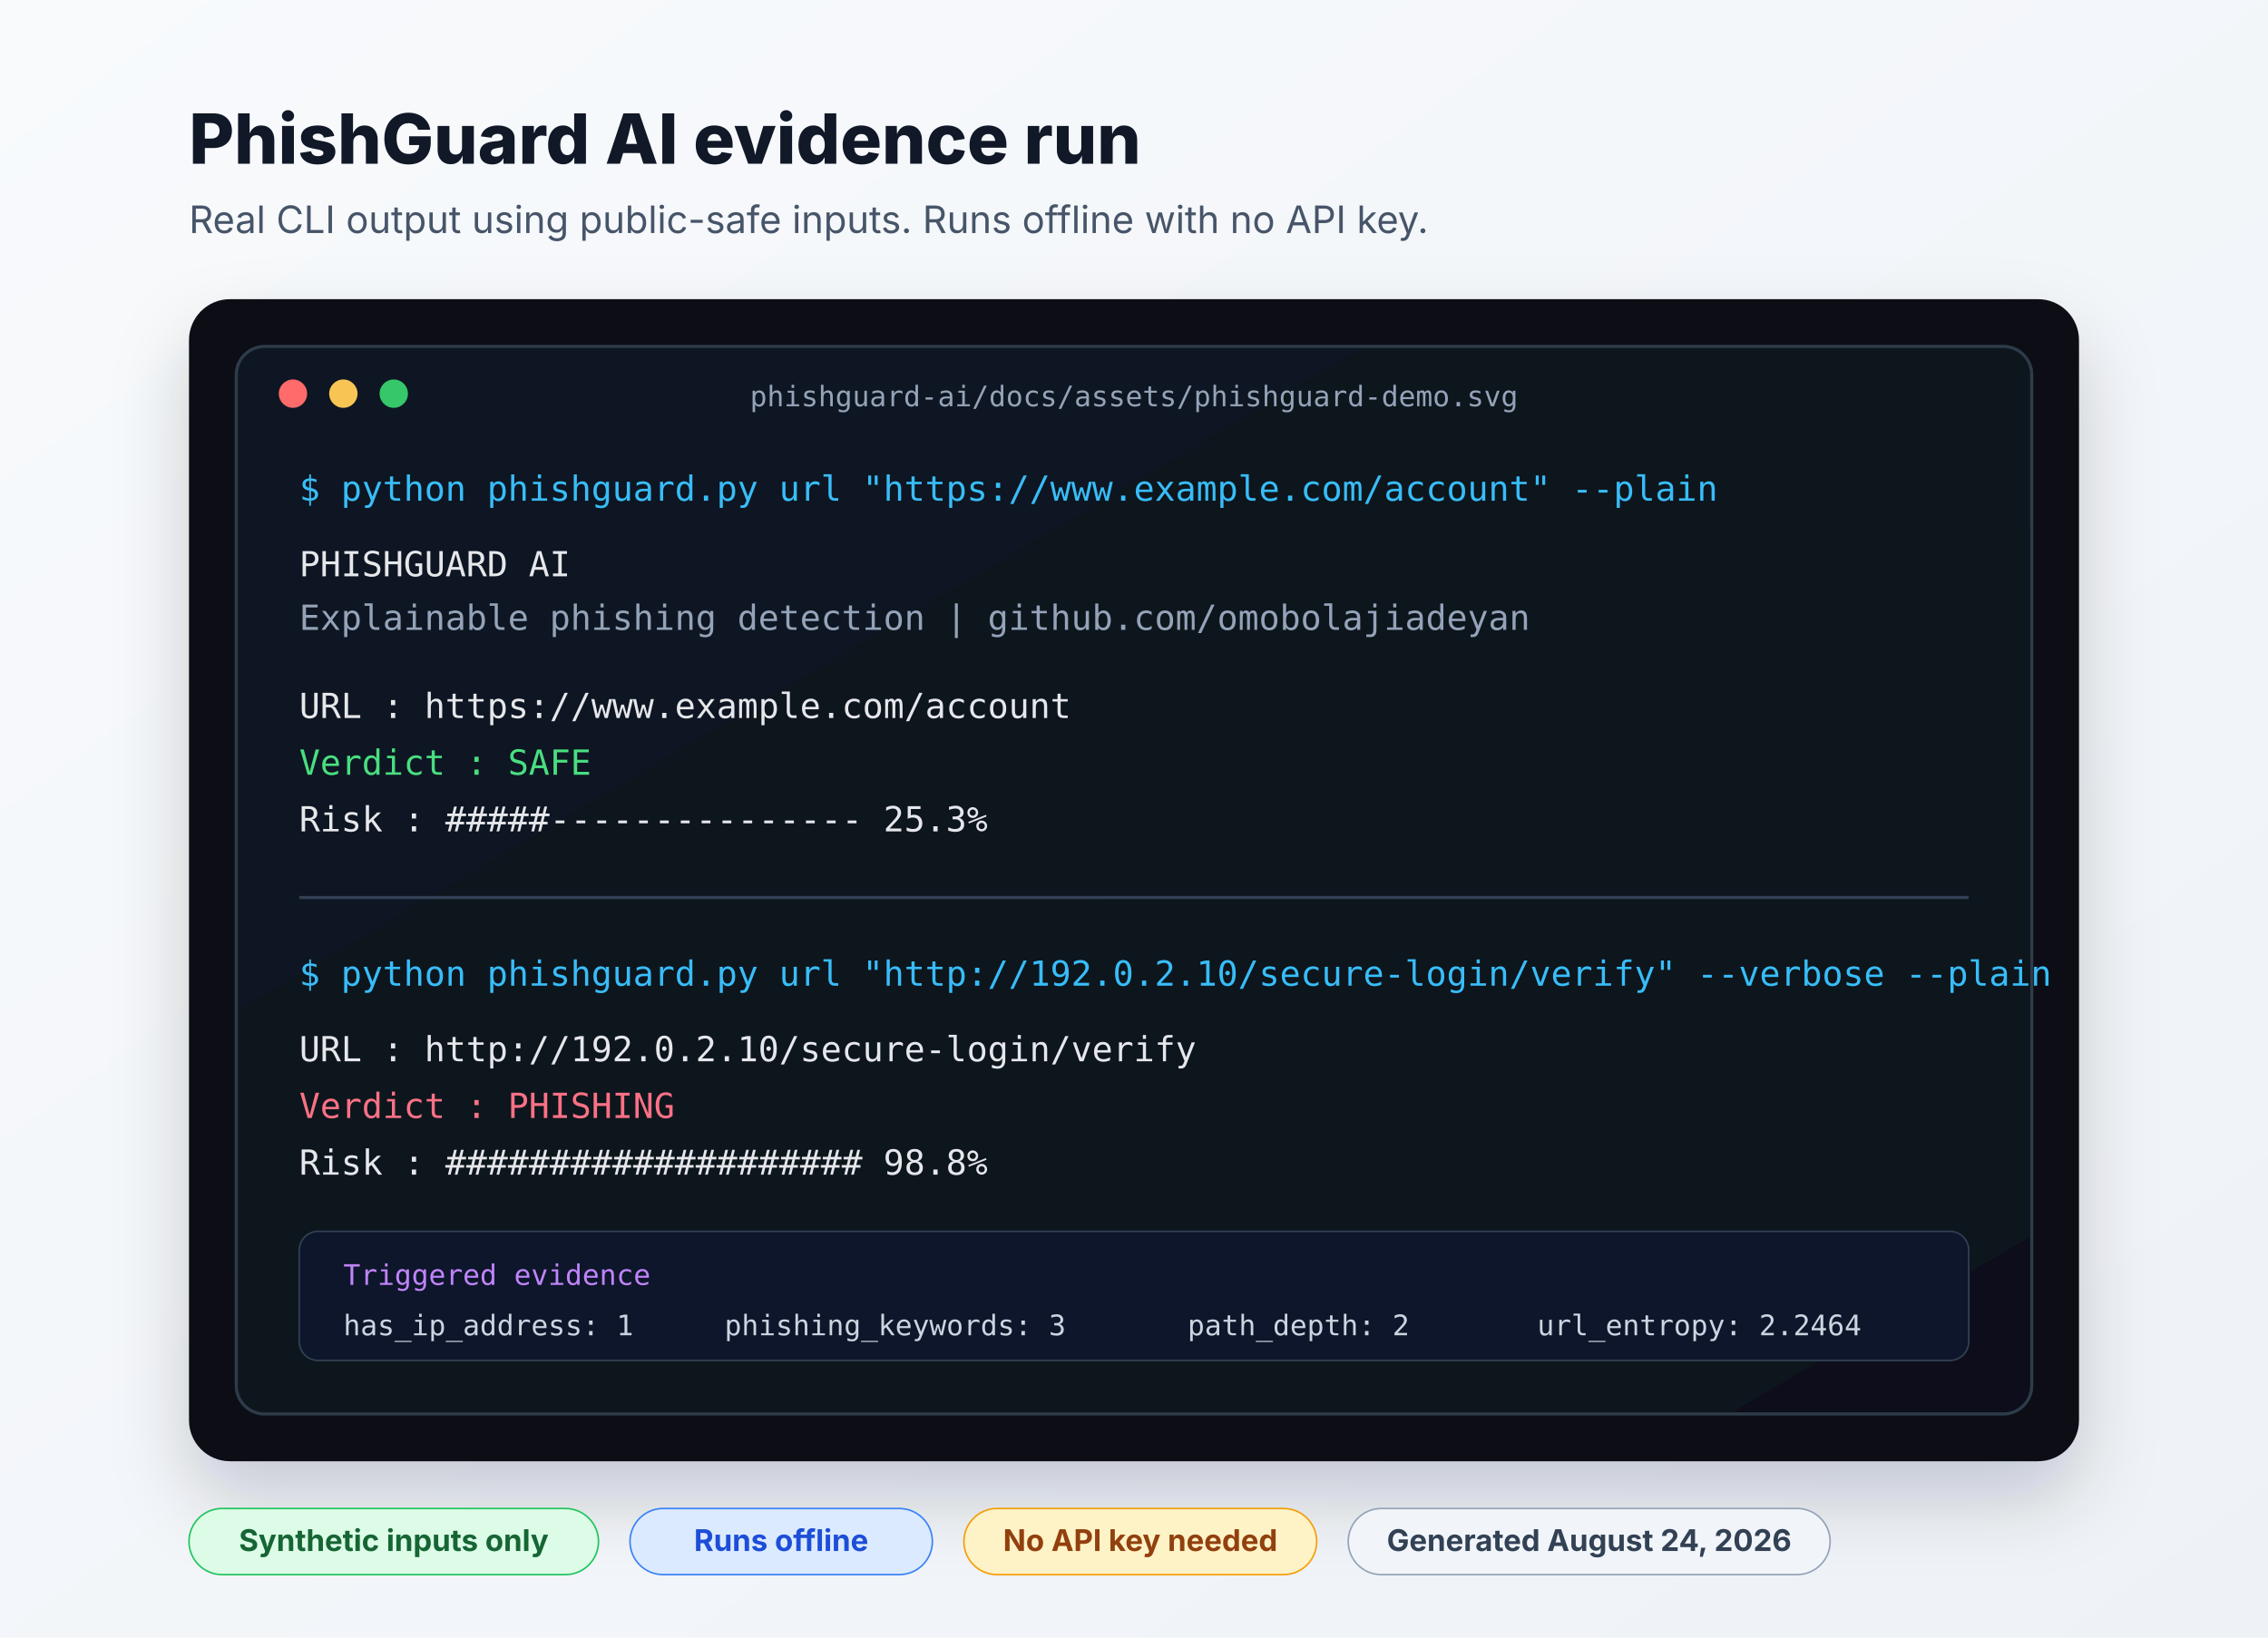
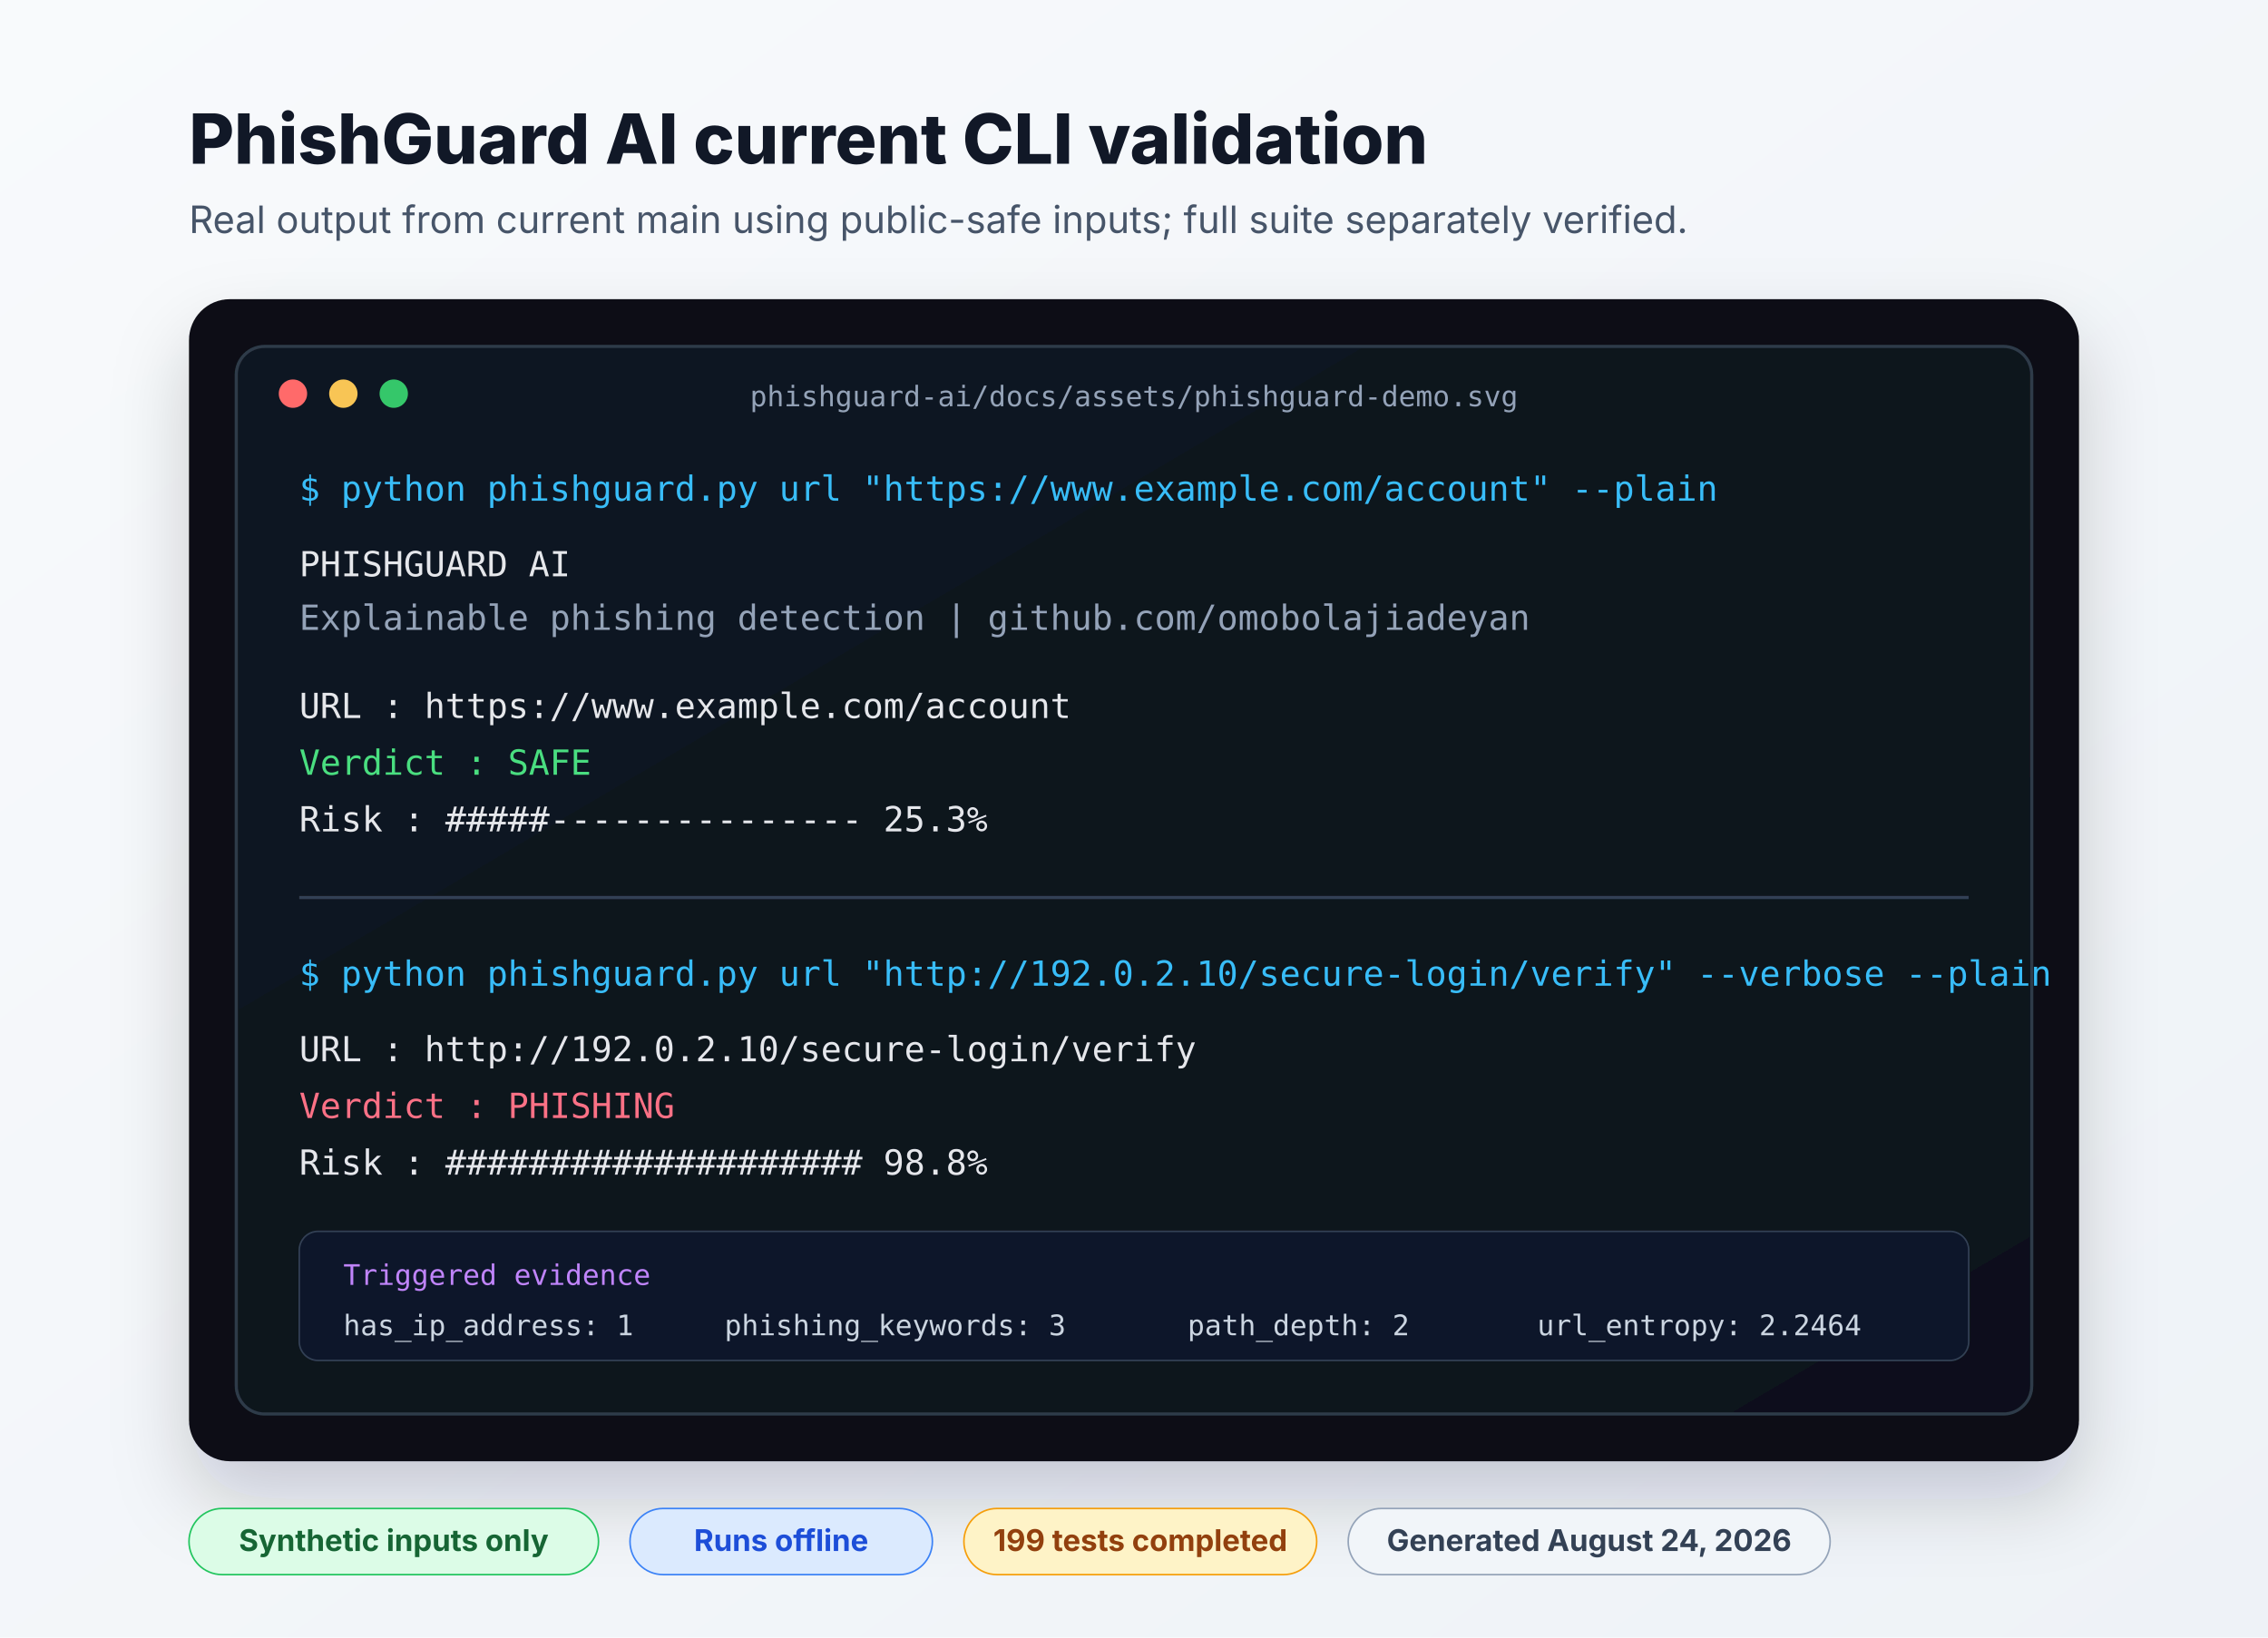
<svg xmlns="http://www.w3.org/2000/svg" width="1440" height="1040" viewBox="0 0 1440 1040" role="img" aria-labelledby="title desc">
  <defs>
    <linearGradient id="page" x1="0" x2="1" y1="0" y2="1">
      <stop offset="0" stop-color="#f8fafc" />
      <stop offset="1" stop-color="#eef2f7" />
    </linearGradient>
    <linearGradient id="terminal" x1="0" x2="1" y1="0" y2="1">
      <stop offset="0" stop-color="#101722" />
      <stop offset="1" stop-color="#0b111a" />
    </linearGradient>
    <filter id="shadow" x="-10%" y="-10%" width="120%" height="120%">
      <feDropShadow dx="0" dy="24" stdDeviation="24" flood-color="#0f172a" flood-opacity="0.18" />
    </filter>
  </defs>
  <rect width="1440" height="1040" rx="0" fill="url(#page)" />
-   <text x="120" y="104" fill="#111827" font-family="Inter, Segoe UI, Arial, sans-serif" font-size="44" font-weight="800">PhishGuard AI evidence run</text>
-   <text x="120" y="148" fill="#475569" font-family="Inter, Segoe UI, Arial, sans-serif" font-size="24">Real CLI output using public-safe inputs. Runs offline with no API key.</text>
+   <text x="120" y="104" fill="#111827" font-family="Inter, Segoe UI, Arial, sans-serif" font-size="44" font-weight="800">PhishGuard AI current CLI validation</text>
+   <text x="120" y="148" fill="#475569" font-family="Inter, Segoe UI, Arial, sans-serif" font-size="24">Real output from current main using public-safe inputs; full suite separately verified.</text>
  <g filter="url(#shadow)">
    <rect x="120" y="190" width="1200" height="738" rx="26" fill="#080d14" />
    <rect x="150" y="220" width="1140" height="678" rx="18" fill="url(#terminal)" stroke="#2f3a48" stroke-width="2" />
    <circle cx="186" cy="250" r="9" fill="#ff6b6b" />
    <circle cx="218" cy="250" r="9" fill="#f8c555" />
    <circle cx="250" cy="250" r="9" fill="#36c76b" />
    <text x="720" y="258" fill="#94a3b8" font-family="SFMono-Regular, Consolas, Menlo, monospace" font-size="18" text-anchor="middle">phishguard-ai/docs/assets/phishguard-demo.svg</text>
    <g font-family="SFMono-Regular, Consolas, Menlo, monospace" font-size="22">
      <text x="190" y="318" fill="#38bdf8">$ python phishguard.py url "https://www.example.com/account" --plain</text>
      <text x="190" y="366" fill="#e5e7eb">PHISHGUARD AI</text>
      <text x="190" y="400" fill="#94a3b8">Explainable phishing detection | github.com/omobolajiadeyan</text>
      <text x="190" y="456" fill="#e5e7eb">URL     : https://www.example.com/account</text>
      <text x="190" y="492" fill="#4ade80">Verdict : SAFE</text>
      <text x="190" y="528" fill="#e5e7eb">Risk    : #####---------------  25.3%</text>
      <line x1="190" y1="570" x2="1250" y2="570" stroke="#334155" stroke-width="2" />
      <text x="190" y="626" fill="#38bdf8">$ python phishguard.py url "http://192.0.2.10/secure-login/verify" --verbose --plain</text>
      <text x="190" y="674" fill="#e5e7eb">URL     : http://192.0.2.10/secure-login/verify</text>
      <text x="190" y="710" fill="#fb7185">Verdict : PHISHING</text>
      <text x="190" y="746" fill="#e5e7eb">Risk    : ####################  98.8%</text>
    </g>
    <g font-family="SFMono-Regular, Consolas, Menlo, monospace" font-size="18">
      <rect x="190" y="782" width="1060" height="82" rx="12" fill="#0f172a" stroke="#334155" />
      <text x="218" y="816" fill="#c084fc">Triggered evidence</text>
      <text x="218" y="848" fill="#cbd5e1">has_ip_address: 1</text>
      <text x="460" y="848" fill="#cbd5e1">phishing_keywords: 3</text>
      <text x="754" y="848" fill="#cbd5e1">path_depth: 2</text>
      <text x="976" y="848" fill="#cbd5e1">url_entropy: 2.2464</text>
    </g>
  </g>
  <g font-family="Inter, Segoe UI, Arial, sans-serif" font-size="19" font-weight="700">
    <rect x="120" y="958" width="260" height="42" rx="21" fill="#dcfce7" stroke="#22c55e" />
    <text x="250" y="985" fill="#166534" text-anchor="middle">Synthetic inputs only</text>
    <rect x="400" y="958" width="192" height="42" rx="21" fill="#dbeafe" stroke="#3b82f6" />
    <text x="496" y="985" fill="#1d4ed8" text-anchor="middle">Runs offline</text>
    <rect x="612" y="958" width="224" height="42" rx="21" fill="#fef3c7" stroke="#f59e0b" />
-     <text x="724" y="985" fill="#92400e" text-anchor="middle">No API key needed</text>
+     <text x="724" y="985" fill="#92400e" text-anchor="middle">199 tests completed</text>
    <rect x="856" y="958" width="306" height="42" rx="21" fill="#f1f5f9" stroke="#94a3b8" />
    <text x="1009" y="985" fill="#334155" text-anchor="middle">Generated August 24, 2026</text>
  </g>
</svg>
